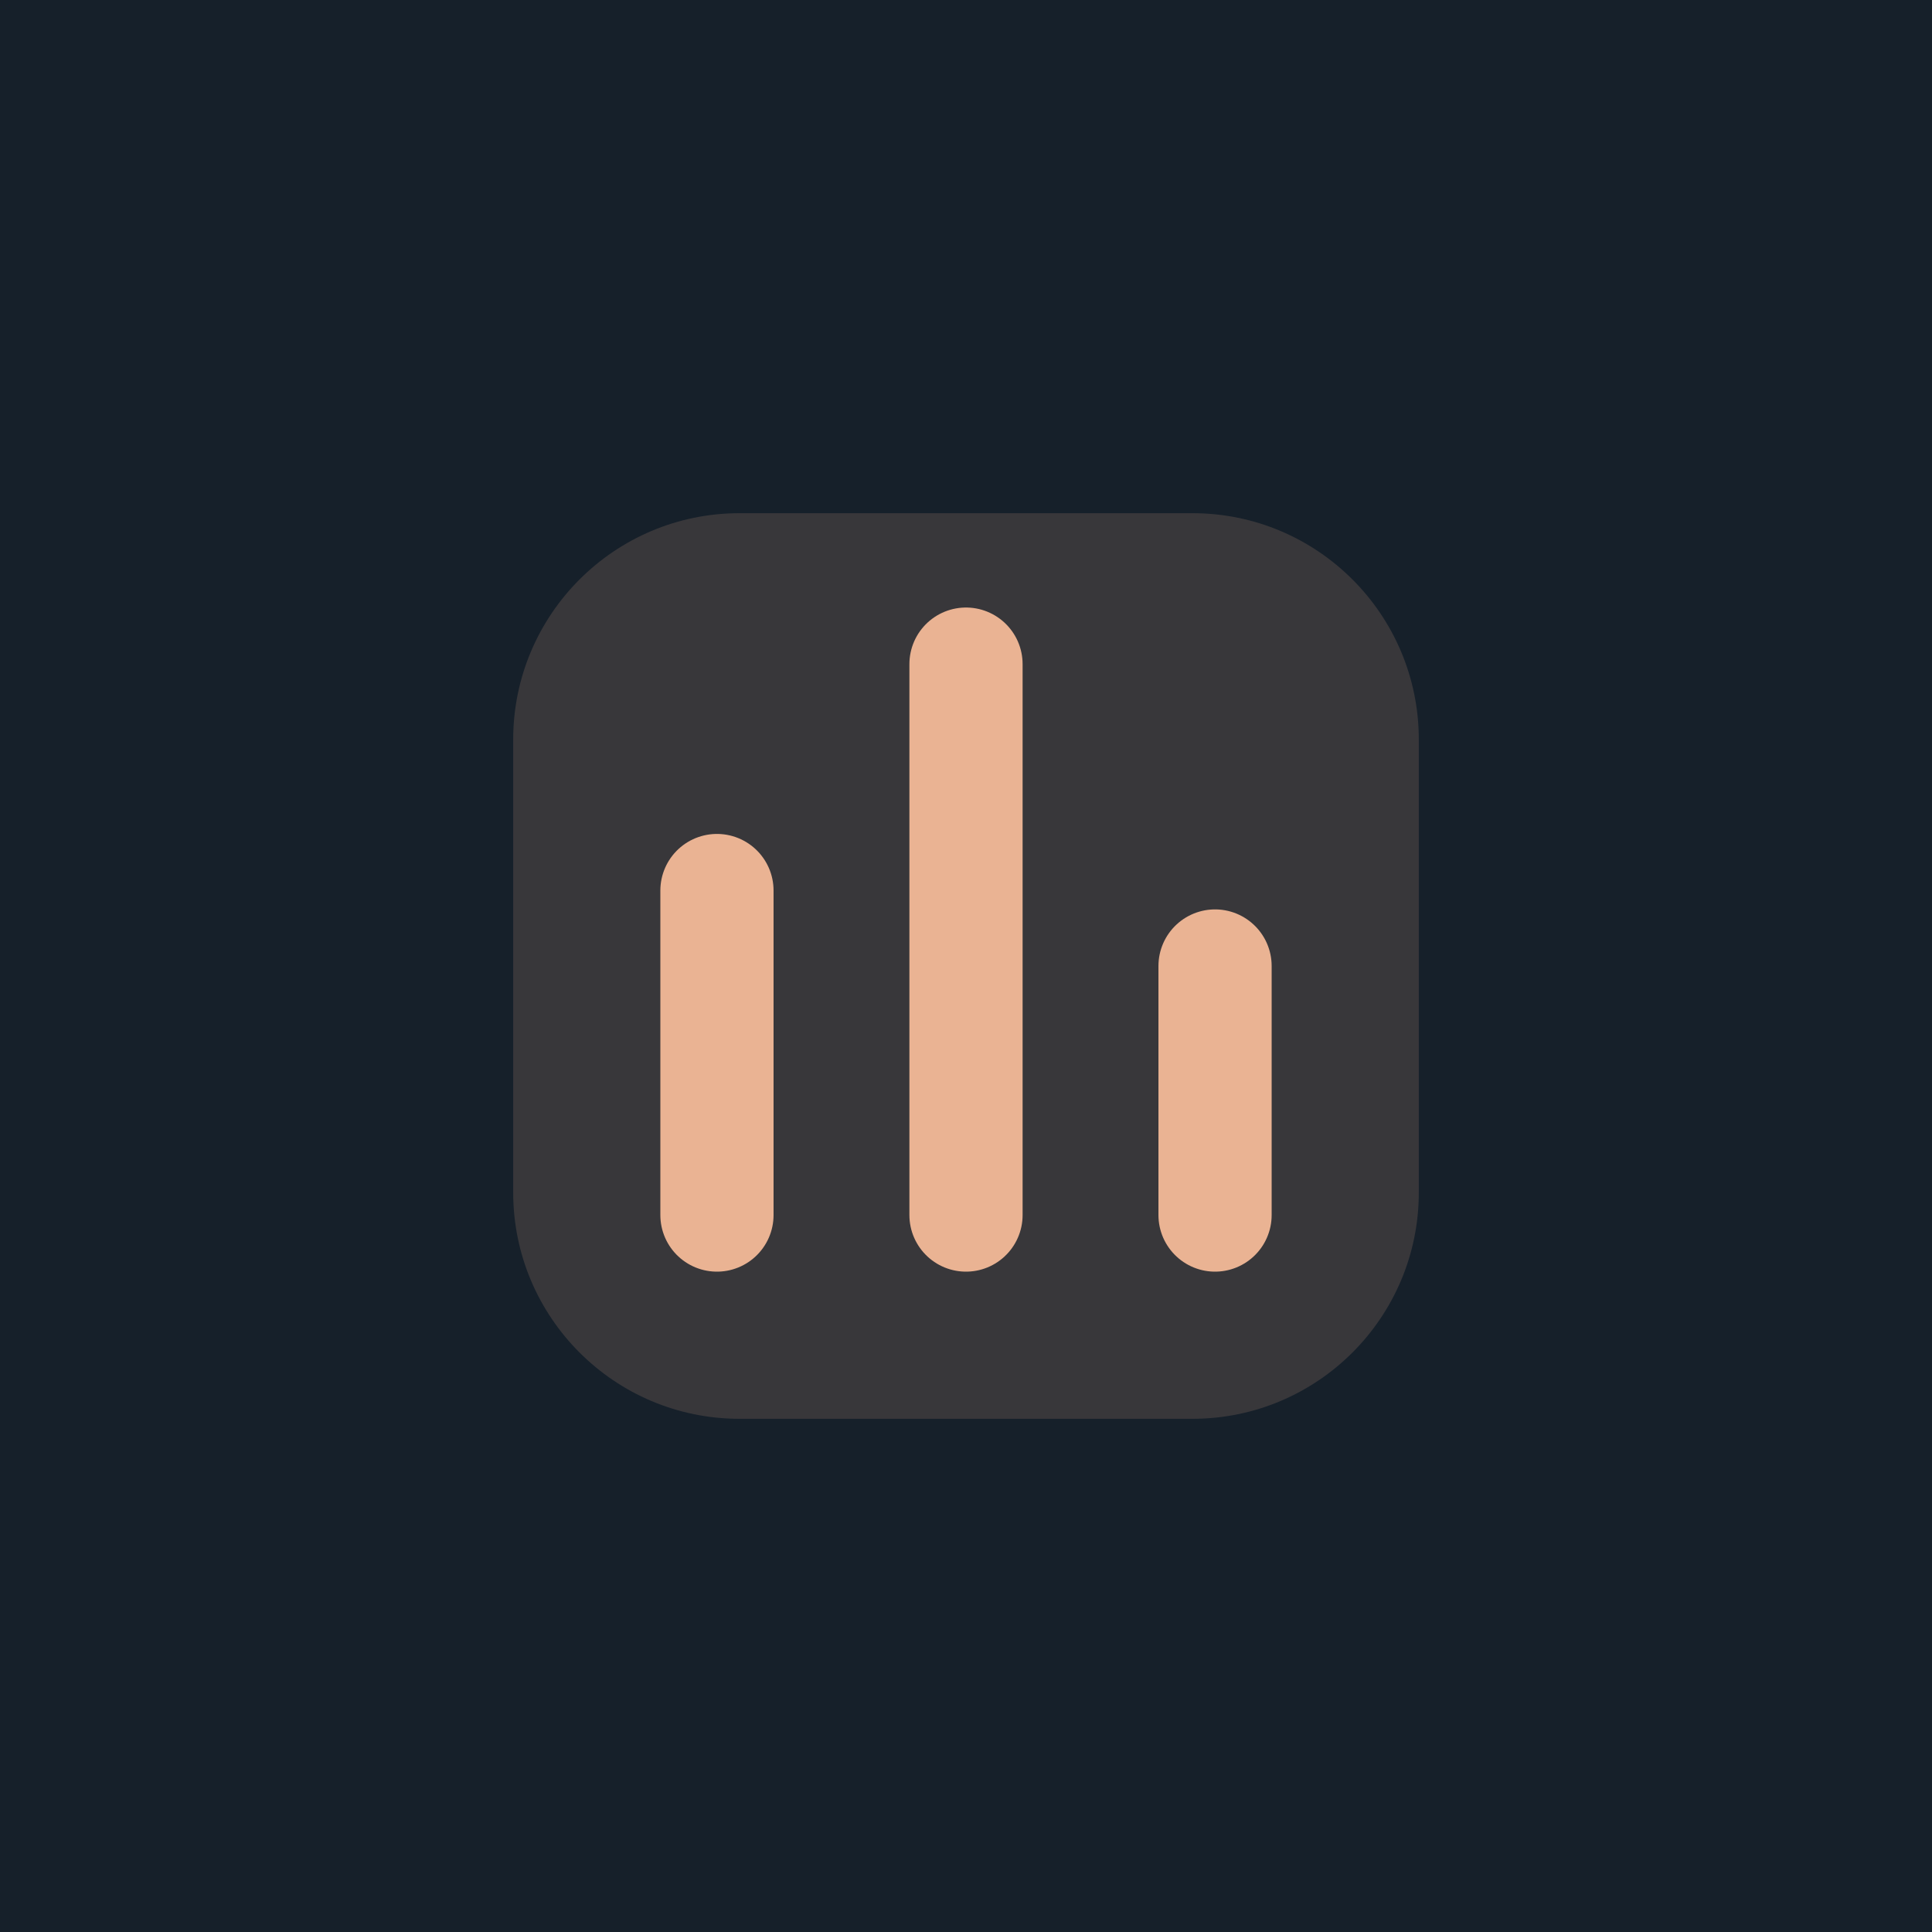
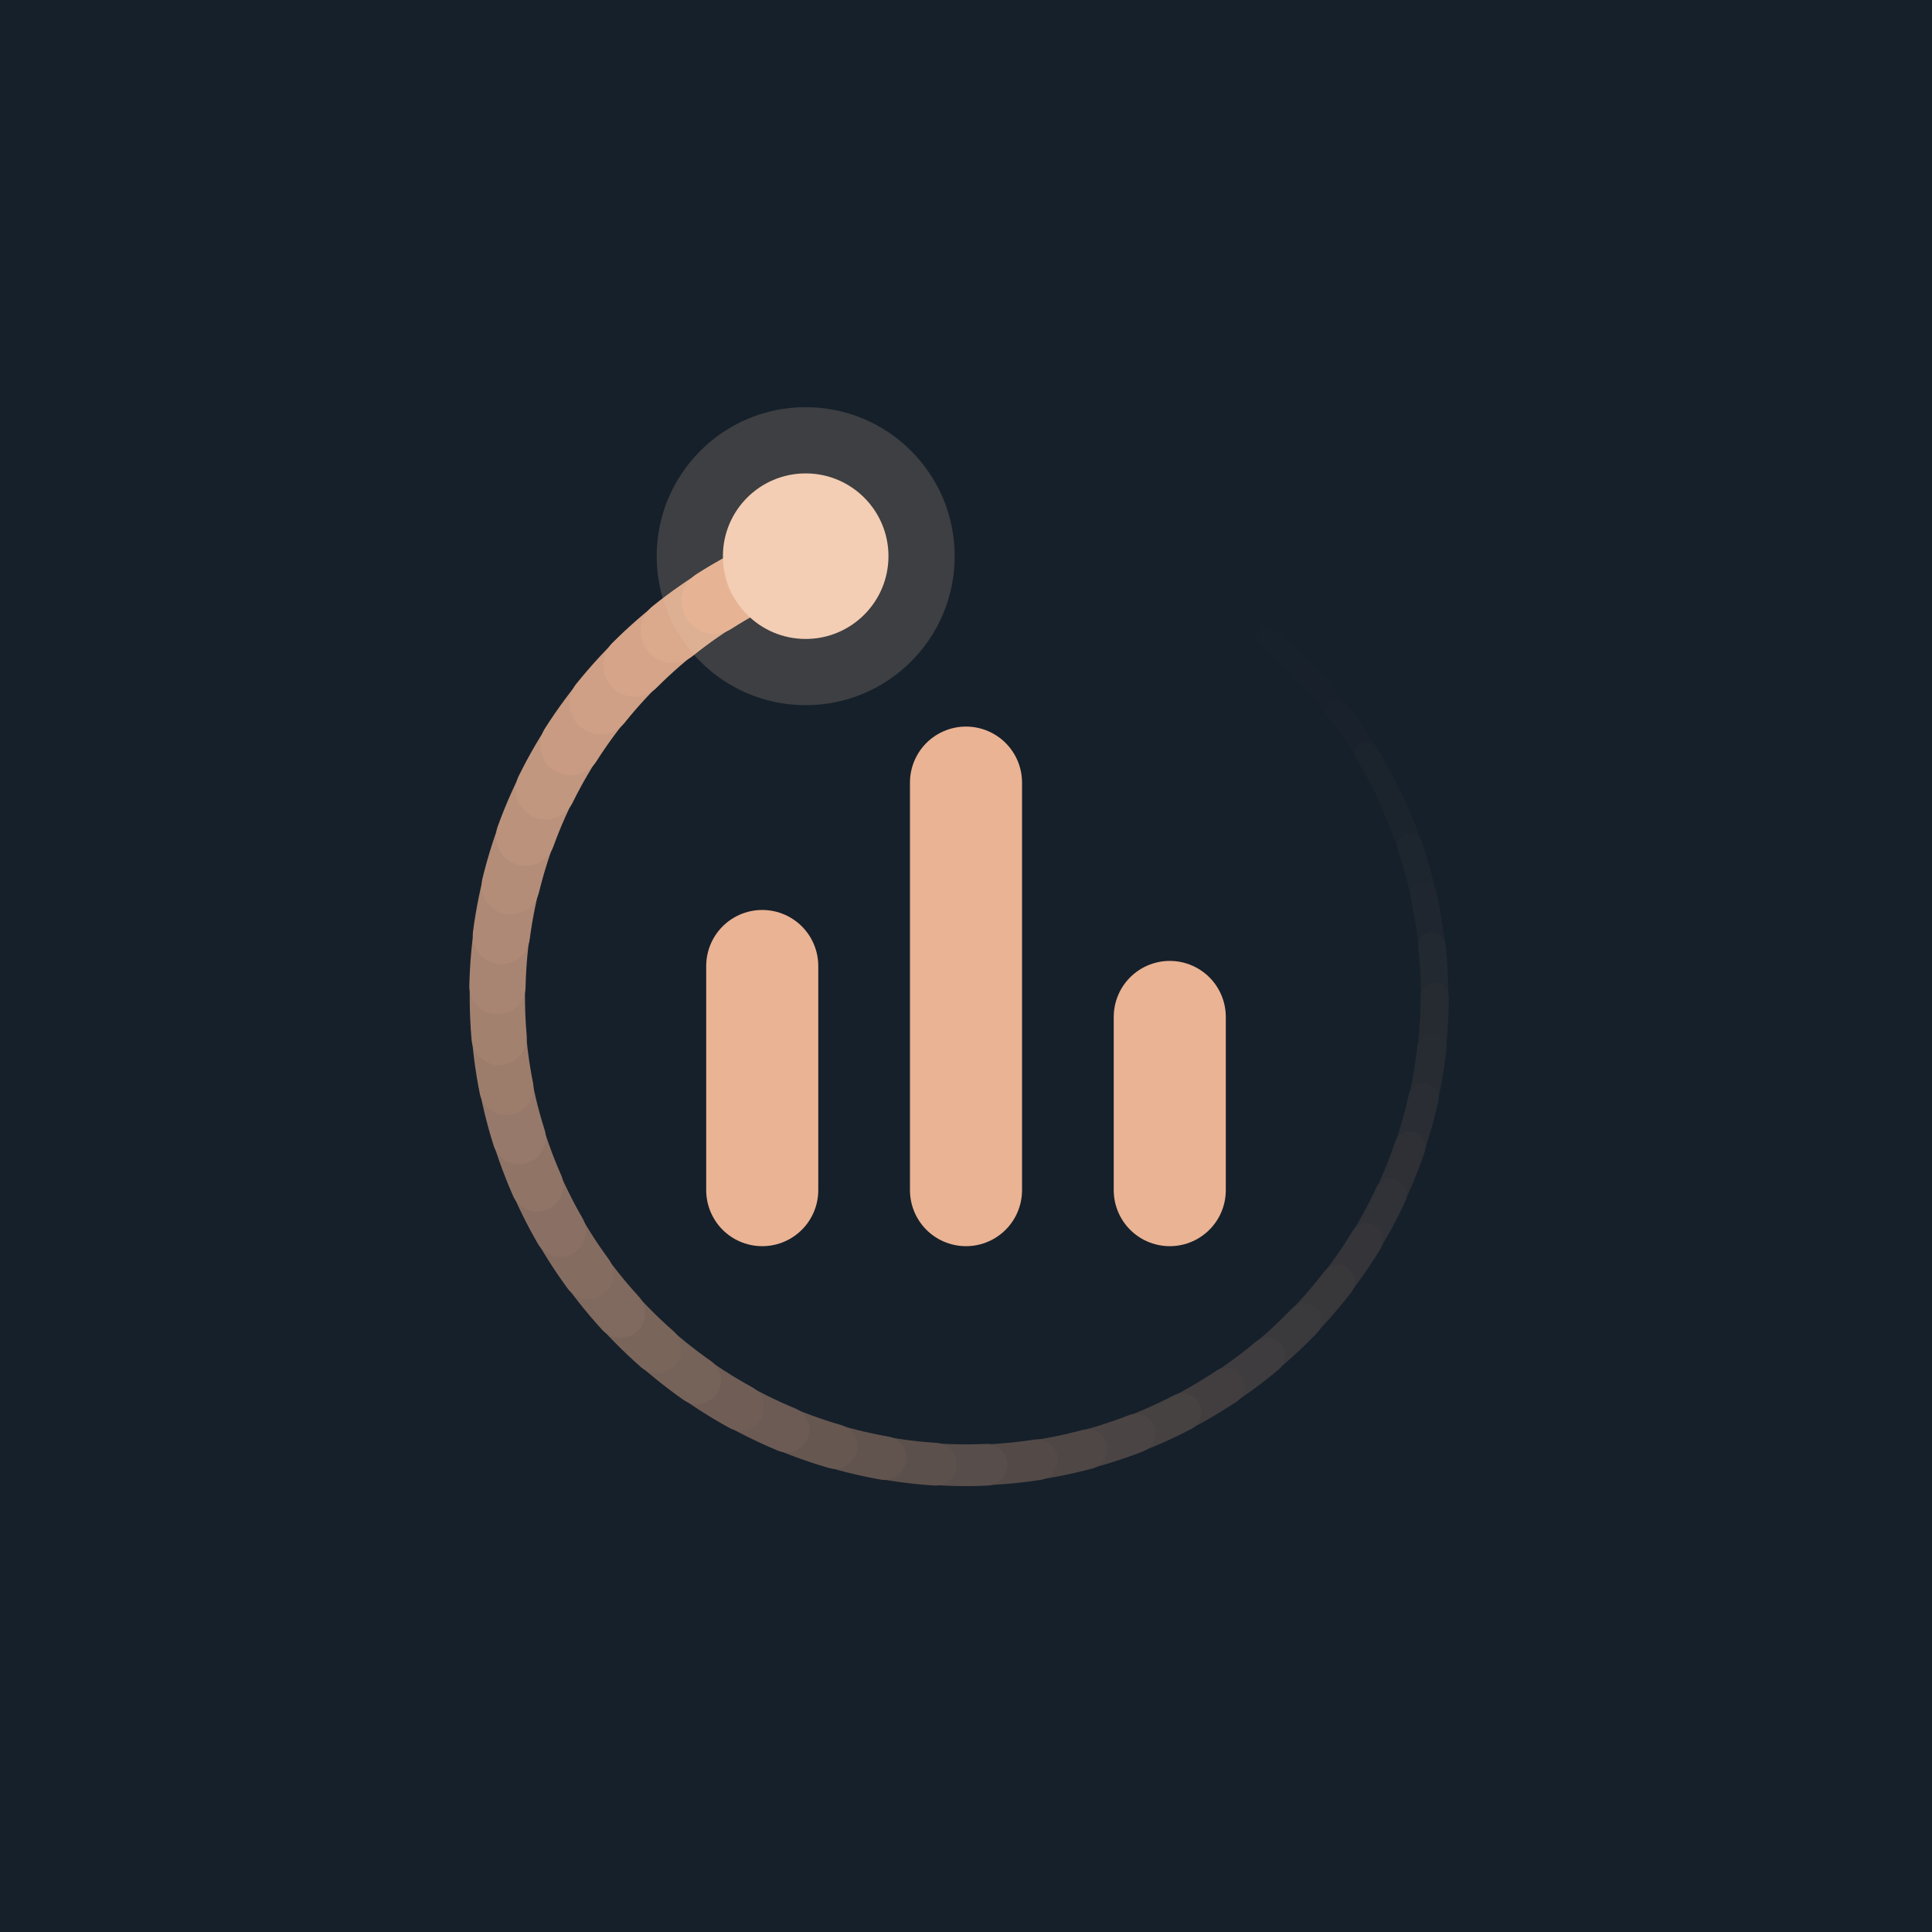
<svg xmlns="http://www.w3.org/2000/svg" viewBox="0 0 512 512">
-   <rect width="512" height="512" fill="#16202a" />
-   <rect x="136" y="136" width="240" height="240" rx="60" fill="#EAB393" fill-opacity="0.16" />
-   <path d="M190 322V236M256 322V176M322 322v-66" stroke="#EAB393" stroke-width="30" stroke-linecap="round" fill="none" />
+   <defs>
+     <mask id="jk" maskUnits="userSpaceOnUse" x="0" y="0" width="288" height="288">
+       <rect width="288" height="288" fill="#000" />
+       <path d="M203.14 73.52Q208.14 77.72 212.50 82.59" stroke="rgb(1,1,1)" stroke-width="4.02" stroke-linecap="round" fill="none" />
+       <path d="M210.46 80.38Q214.98 85.10 218.78 90.41" stroke="rgb(2,2,2)" stroke-width="4.21" stroke-linecap="round" fill="none" />
+       <path d="M216.99 87.99Q220.97 93.18 224.17 98.87" stroke="rgb(3,3,3)" stroke-width="4.40" stroke-linecap="round" fill="none" />
+       <path d="M222.65 96.27Q226.04 101.86 228.61 107.87" stroke="rgb(5,5,5)" stroke-width="4.59" stroke-linecap="round" fill="none" />
+       <path d="M227.38 105.12Q230.14 111.04 232.04 117.29" stroke="rgb(7,7,7)" stroke-width="4.78" stroke-linecap="round" fill="none" />
+       <path d="M231.12 114.43Q233.22 120.62 234.42 127.04" stroke="rgb(9,9,9)" stroke-width="4.97" stroke-linecap="round" fill="none" />
+       <path d="M233.82 124.09Q235.23 130.47 235.73 136.98" stroke="rgb(12,12,12)" stroke-width="5.16" stroke-linecap="round" fill="none" />
+       <path d="M235.45 133.98Q236.16 140.48 235.95 147.01" stroke="rgb(15,15,15)" stroke-width="5.35" stroke-linecap="round" fill="none" />
+       <path d="M236.00 144.00Q236.00 150.53 235.08 157.00" stroke="rgb(18,18,18)" stroke-width="5.54" stroke-linecap="round" fill="none" />
+       <path d="M235.45 154.02Q234.74 160.51 233.12 166.84" stroke="rgb(21,21,21)" stroke-width="5.73" stroke-linecap="round" fill="none" />
+       <path d="M233.82 163.91Q232.40 170.29 230.10 176.41" stroke="rgb(24,24,24)" stroke-width="5.92" stroke-linecap="round" fill="none" />
+       <path d="M231.12 173.57Q229.02 179.76 226.06 185.59" stroke="rgb(28,28,28)" stroke-width="6.11" stroke-linecap="round" fill="none" />
+       <path d="M227.38 182.88Q224.62 188.80 221.05 194.28" stroke="rgb(32,32,32)" stroke-width="6.30" stroke-linecap="round" fill="none" />
+       <path d="M222.65 191.73Q219.26 197.31 215.12 202.36" stroke="rgb(36,36,36)" stroke-width="6.49" stroke-linecap="round" fill="none" />
+       <path d="M216.99 200.01Q213.01 205.19 208.34 209.76" stroke="rgb(40,40,40)" stroke-width="6.68" stroke-linecap="round" fill="none" />
+       <path d="M210.46 207.62Q205.94 212.34 200.80 216.37" stroke="rgb(44,44,44)" stroke-width="6.87" stroke-linecap="round" fill="none" />
+       <path d="M203.14 214.48Q198.13 218.68 192.58 222.13" stroke="rgb(48,48,48)" stroke-width="7.06" stroke-linecap="round" fill="none" />
+       <path d="M195.11 220.50Q189.68 224.12 183.79 226.95" stroke="rgb(53,53,53)" stroke-width="7.25" stroke-linecap="round" fill="none" />
+       <path d="M186.48 225.60Q180.68 228.62 174.52 230.79" stroke="rgb(58,58,58)" stroke-width="7.44" stroke-linecap="round" fill="none" />
+       <path d="M177.34 229.74Q171.25 232.11 164.89 233.60" stroke="rgb(63,63,63)" stroke-width="7.63" stroke-linecap="round" fill="none" />
+       <path d="M167.81 232.87Q161.50 234.56 155.01 235.34" stroke="rgb(68,68,68)" stroke-width="7.81" stroke-linecap="round" fill="none" />
+       <path d="M158.00 234.93Q151.54 235.92 145.00 235.99" stroke="rgb(73,73,73)" stroke-width="8.00" stroke-linecap="round" fill="none" />
+       <path d="M148.01 235.91Q141.49 236.20 134.98 235.56" stroke="rgb(79,79,79)" stroke-width="8.19" stroke-linecap="round" fill="none" />
+       <path d="M137.98 235.80Q131.46 235.38 125.07 234.03" stroke="rgb(84,84,84)" stroke-width="8.38" stroke-linecap="round" fill="none" />
+       <path d="M128.02 234.60Q121.59 233.47 115.38 231.43" stroke="rgb(90,90,90)" stroke-width="8.57" stroke-linecap="round" fill="none" />
+       <path d="M118.26 232.32Q111.98 230.50 106.03 227.80" stroke="rgb(96,96,96)" stroke-width="8.76" stroke-linecap="round" fill="none" />
+       <path d="M108.79 229.00Q102.76 226.50 97.13 223.17" stroke="rgb(102,102,102)" stroke-width="8.95" stroke-linecap="round" fill="none" />
+       <path d="M99.75 224.66Q94.02 221.52 88.79 217.60" stroke="rgb(108,108,108)" stroke-width="9.14" stroke-linecap="round" fill="none" />
+       <path d="M91.23 219.36Q85.88 215.61 81.11 211.15" stroke="rgb(114,114,114)" stroke-width="9.33" stroke-linecap="round" fill="none" />
+       <path d="M83.34 213.17Q78.43 208.86 74.17 203.90" stroke="rgb(120,120,120)" stroke-width="9.52" stroke-linecap="round" fill="none" />
+       <path d="M76.17 206.15Q71.76 201.34 68.07 195.94" stroke="rgb(127,127,127)" stroke-width="9.71" stroke-linecap="round" fill="none" />
+       <path d="M69.81 198.40Q65.94 193.13 62.86 187.37" stroke="rgb(133,133,133)" stroke-width="9.90" stroke-linecap="round" fill="none" />
+       <path d="M64.33 190.00Q61.06 184.34 58.62 178.28" stroke="rgb(140,140,140)" stroke-width="10.09" stroke-linecap="round" fill="none" />
+       <path d="M59.79 181.05Q57.16 175.07 55.40 168.78" stroke="rgb(147,147,147)" stroke-width="10.28" stroke-linecap="round" fill="none" />
+       <path d="M56.26 171.66Q54.29 165.43 53.23 158.99" stroke="rgb(154,154,154)" stroke-width="10.47" stroke-linecap="round" fill="none" />
+       <path d="M53.77 161.95Q52.49 155.54 52.14 149.02" stroke="rgb(161,161,161)" stroke-width="10.66" stroke-linecap="round" fill="none" />
+       <path d="M52.35 152.02Q51.78 145.51 52.14 138.98" stroke="rgb(168,168,168)" stroke-width="10.85" stroke-linecap="round" fill="none" />
+       <path d="M52.02 141.99Q52.17 135.46 53.23 129.01" stroke="rgb(175,175,175)" stroke-width="11.04" stroke-linecap="round" fill="none" />
+       <path d="M52.79 131.99Q53.64 125.51 55.40 119.22" stroke="rgb(183,183,183)" stroke-width="11.23" stroke-linecap="round" fill="none" />
+       <path d="M54.64 122.13Q56.19 115.79 58.62 109.72" stroke="rgb(190,190,190)" stroke-width="11.42" stroke-linecap="round" fill="none" />
+       <path d="M57.55 112.53Q59.78 106.39 62.86 100.63" stroke="rgb(198,198,198)" stroke-width="11.61" stroke-linecap="round" fill="none" />
+       <path d="M61.49 103.31Q64.38 97.45 68.07 92.06" stroke="rgb(206,206,206)" stroke-width="11.80" stroke-linecap="round" fill="none" />
+       <path d="M66.41 94.57Q69.92 89.06 74.17 84.10" stroke="rgb(214,214,214)" stroke-width="11.99" stroke-linecap="round" fill="none" />
+       <path d="M72.25 86.42Q76.34 81.32 81.11 76.85" stroke="rgb(222,222,222)" stroke-width="12.18" stroke-linecap="round" fill="none" />
+       <path d="M78.95 78.95Q83.57 74.33 88.79 70.40" stroke="rgb(230,230,230)" stroke-width="12.36" stroke-linecap="round" fill="none" />
+       <path d="M86.42 72.25Q91.51 68.16 97.13 64.83" stroke="rgb(238,238,238)" stroke-width="12.55" stroke-linecap="round" fill="none" />
+       <path d="M94.57 66.41Q100.08 62.90 106.03 60.20" stroke="rgb(247,247,247)" stroke-width="12.74" stroke-linecap="round" fill="none" />
+       <path d="M103.31 61.49Q110.59 58.11 112.53 57.55" stroke="rgb(255,255,255)" stroke-width="12.93" stroke-linecap="round" fill="none" />
+     </mask>
+   </defs>
+   <rect width="512" height="512" fill="#16202A" />
+   <g transform="translate(61.6 69.7) scale(1.35)">
+     <rect width="288" height="288" fill="#EAB393" mask="url(#jk)" />
+     <circle cx="112.53" cy="57.55" r="29.25" fill="#F3CDB4" fill-opacity=".18" />
+     <circle cx="112.53" cy="57.55" r="16.25" fill="#F3CDB4" />
+     <path d="M104 182V138M144 182V102M184 182V148" stroke="#EAB393" stroke-width="22" stroke-linecap="round" fill="none" />
+   </g>
</svg>
